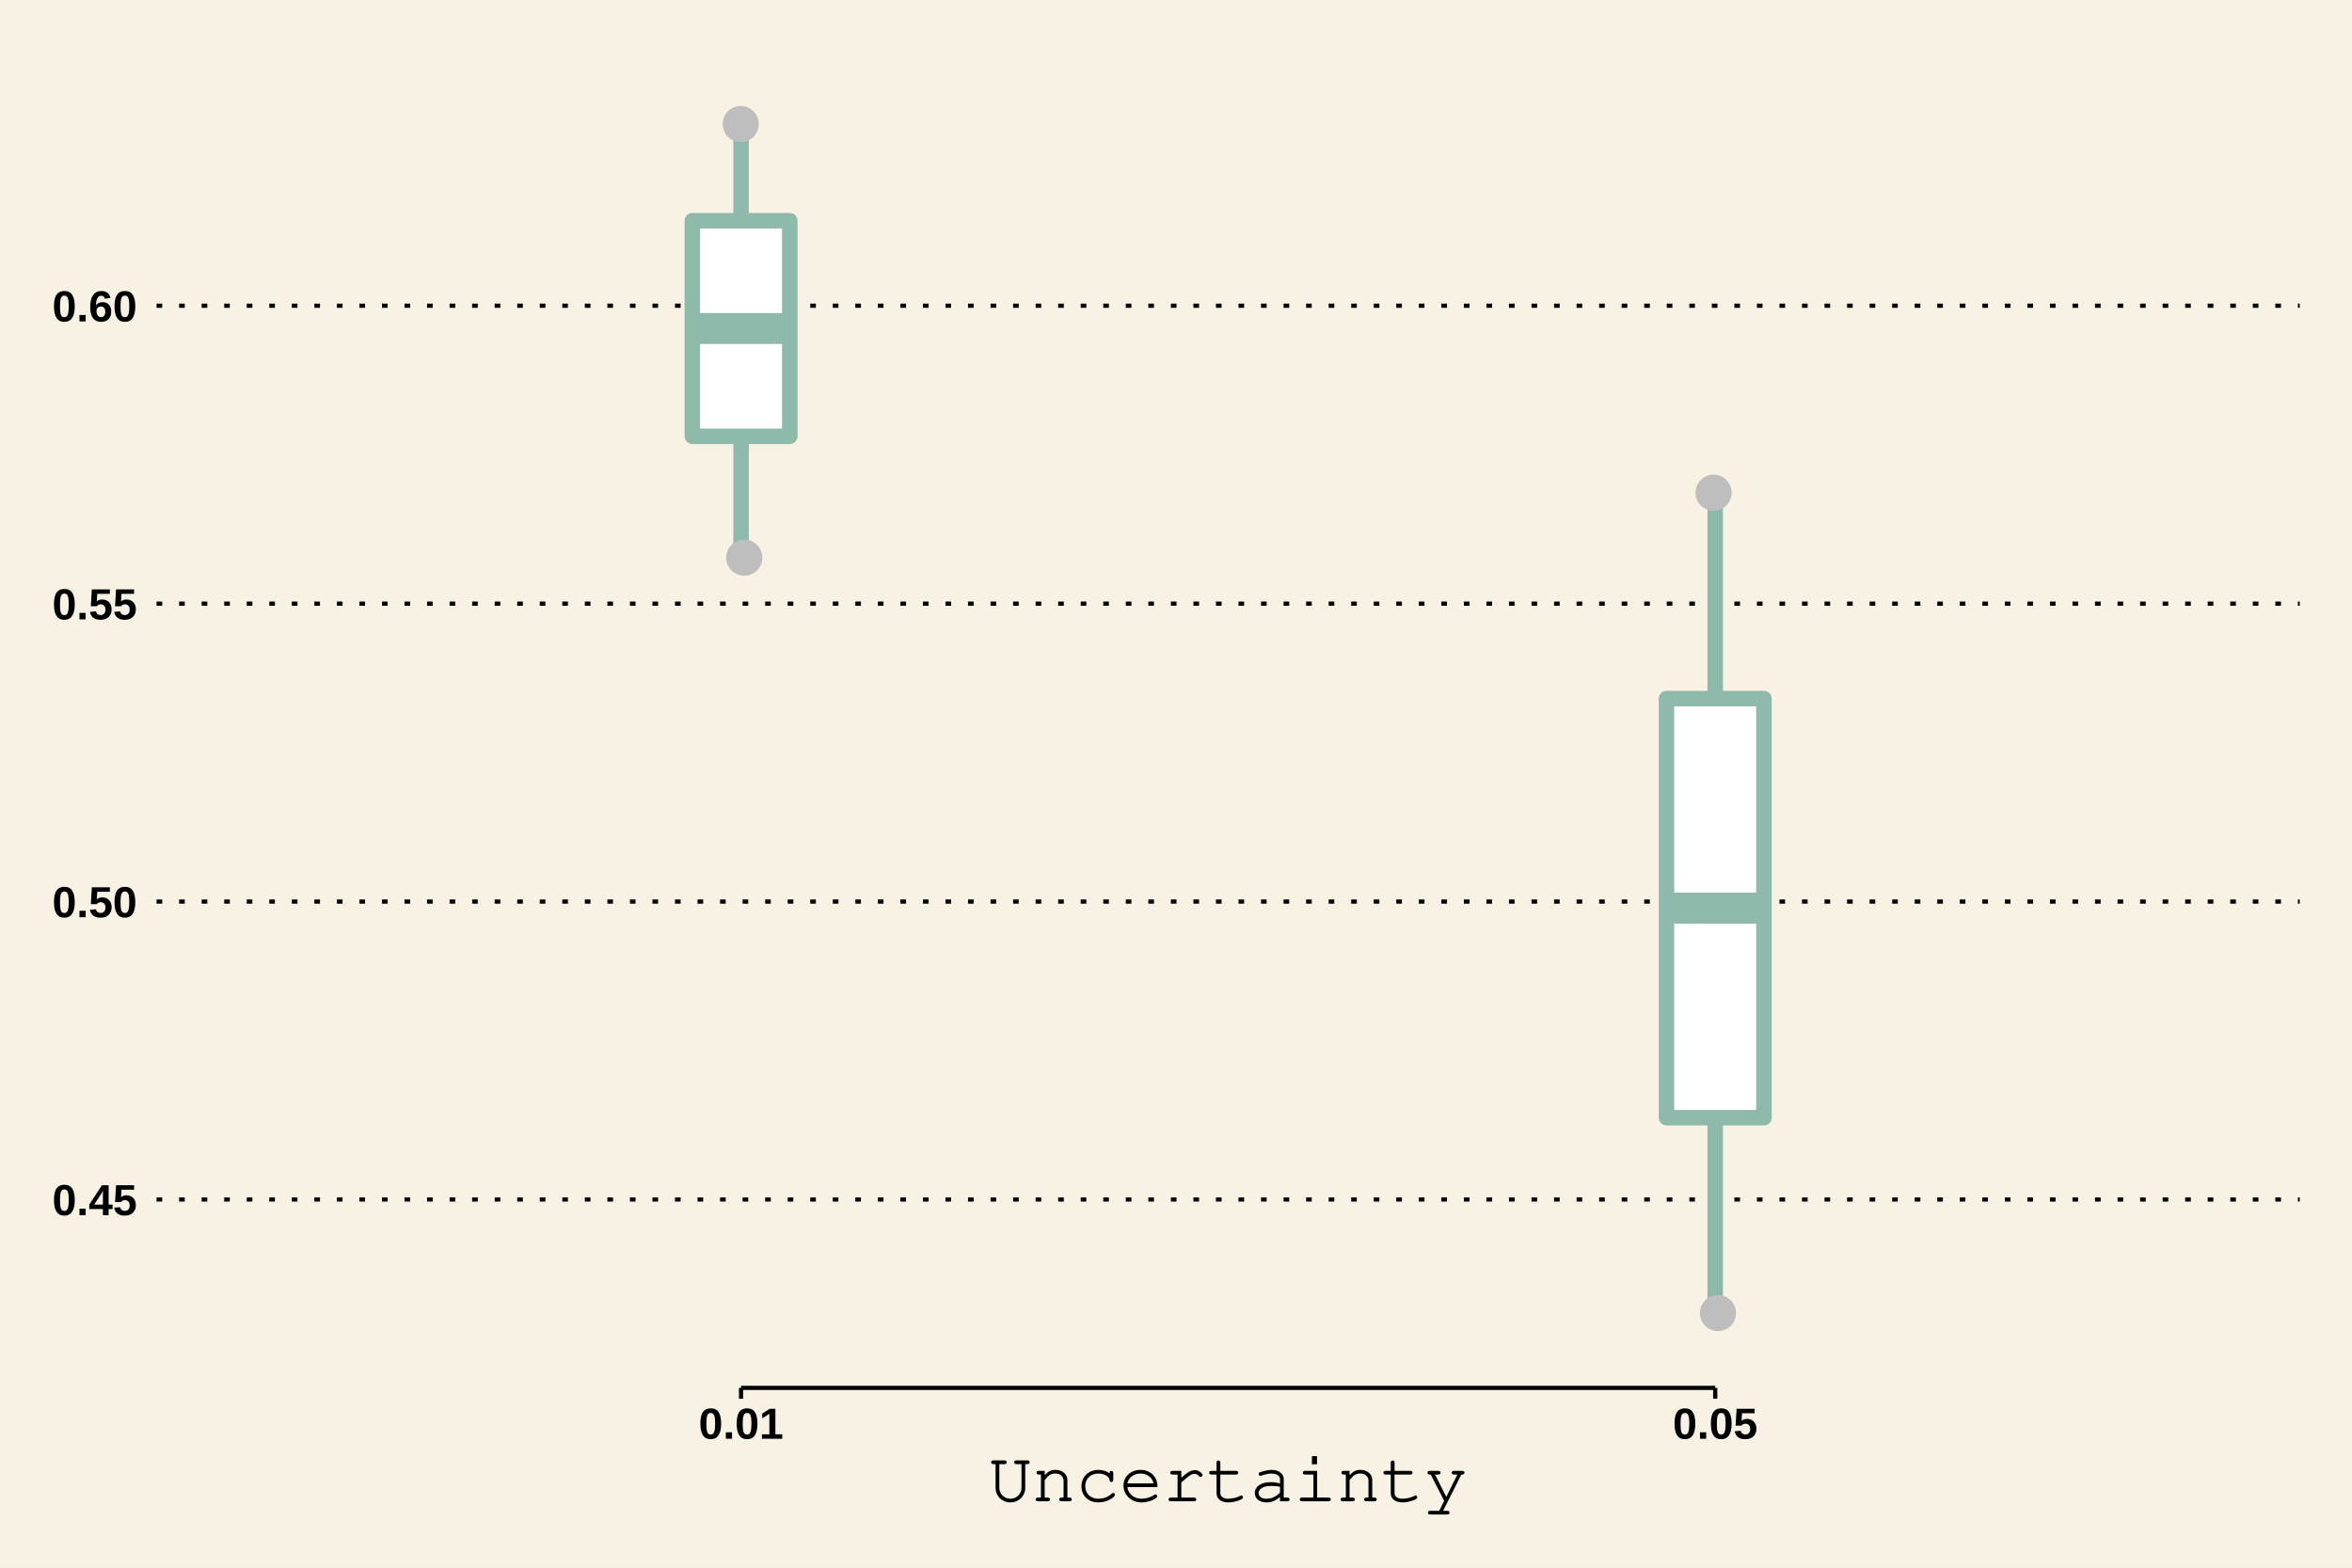
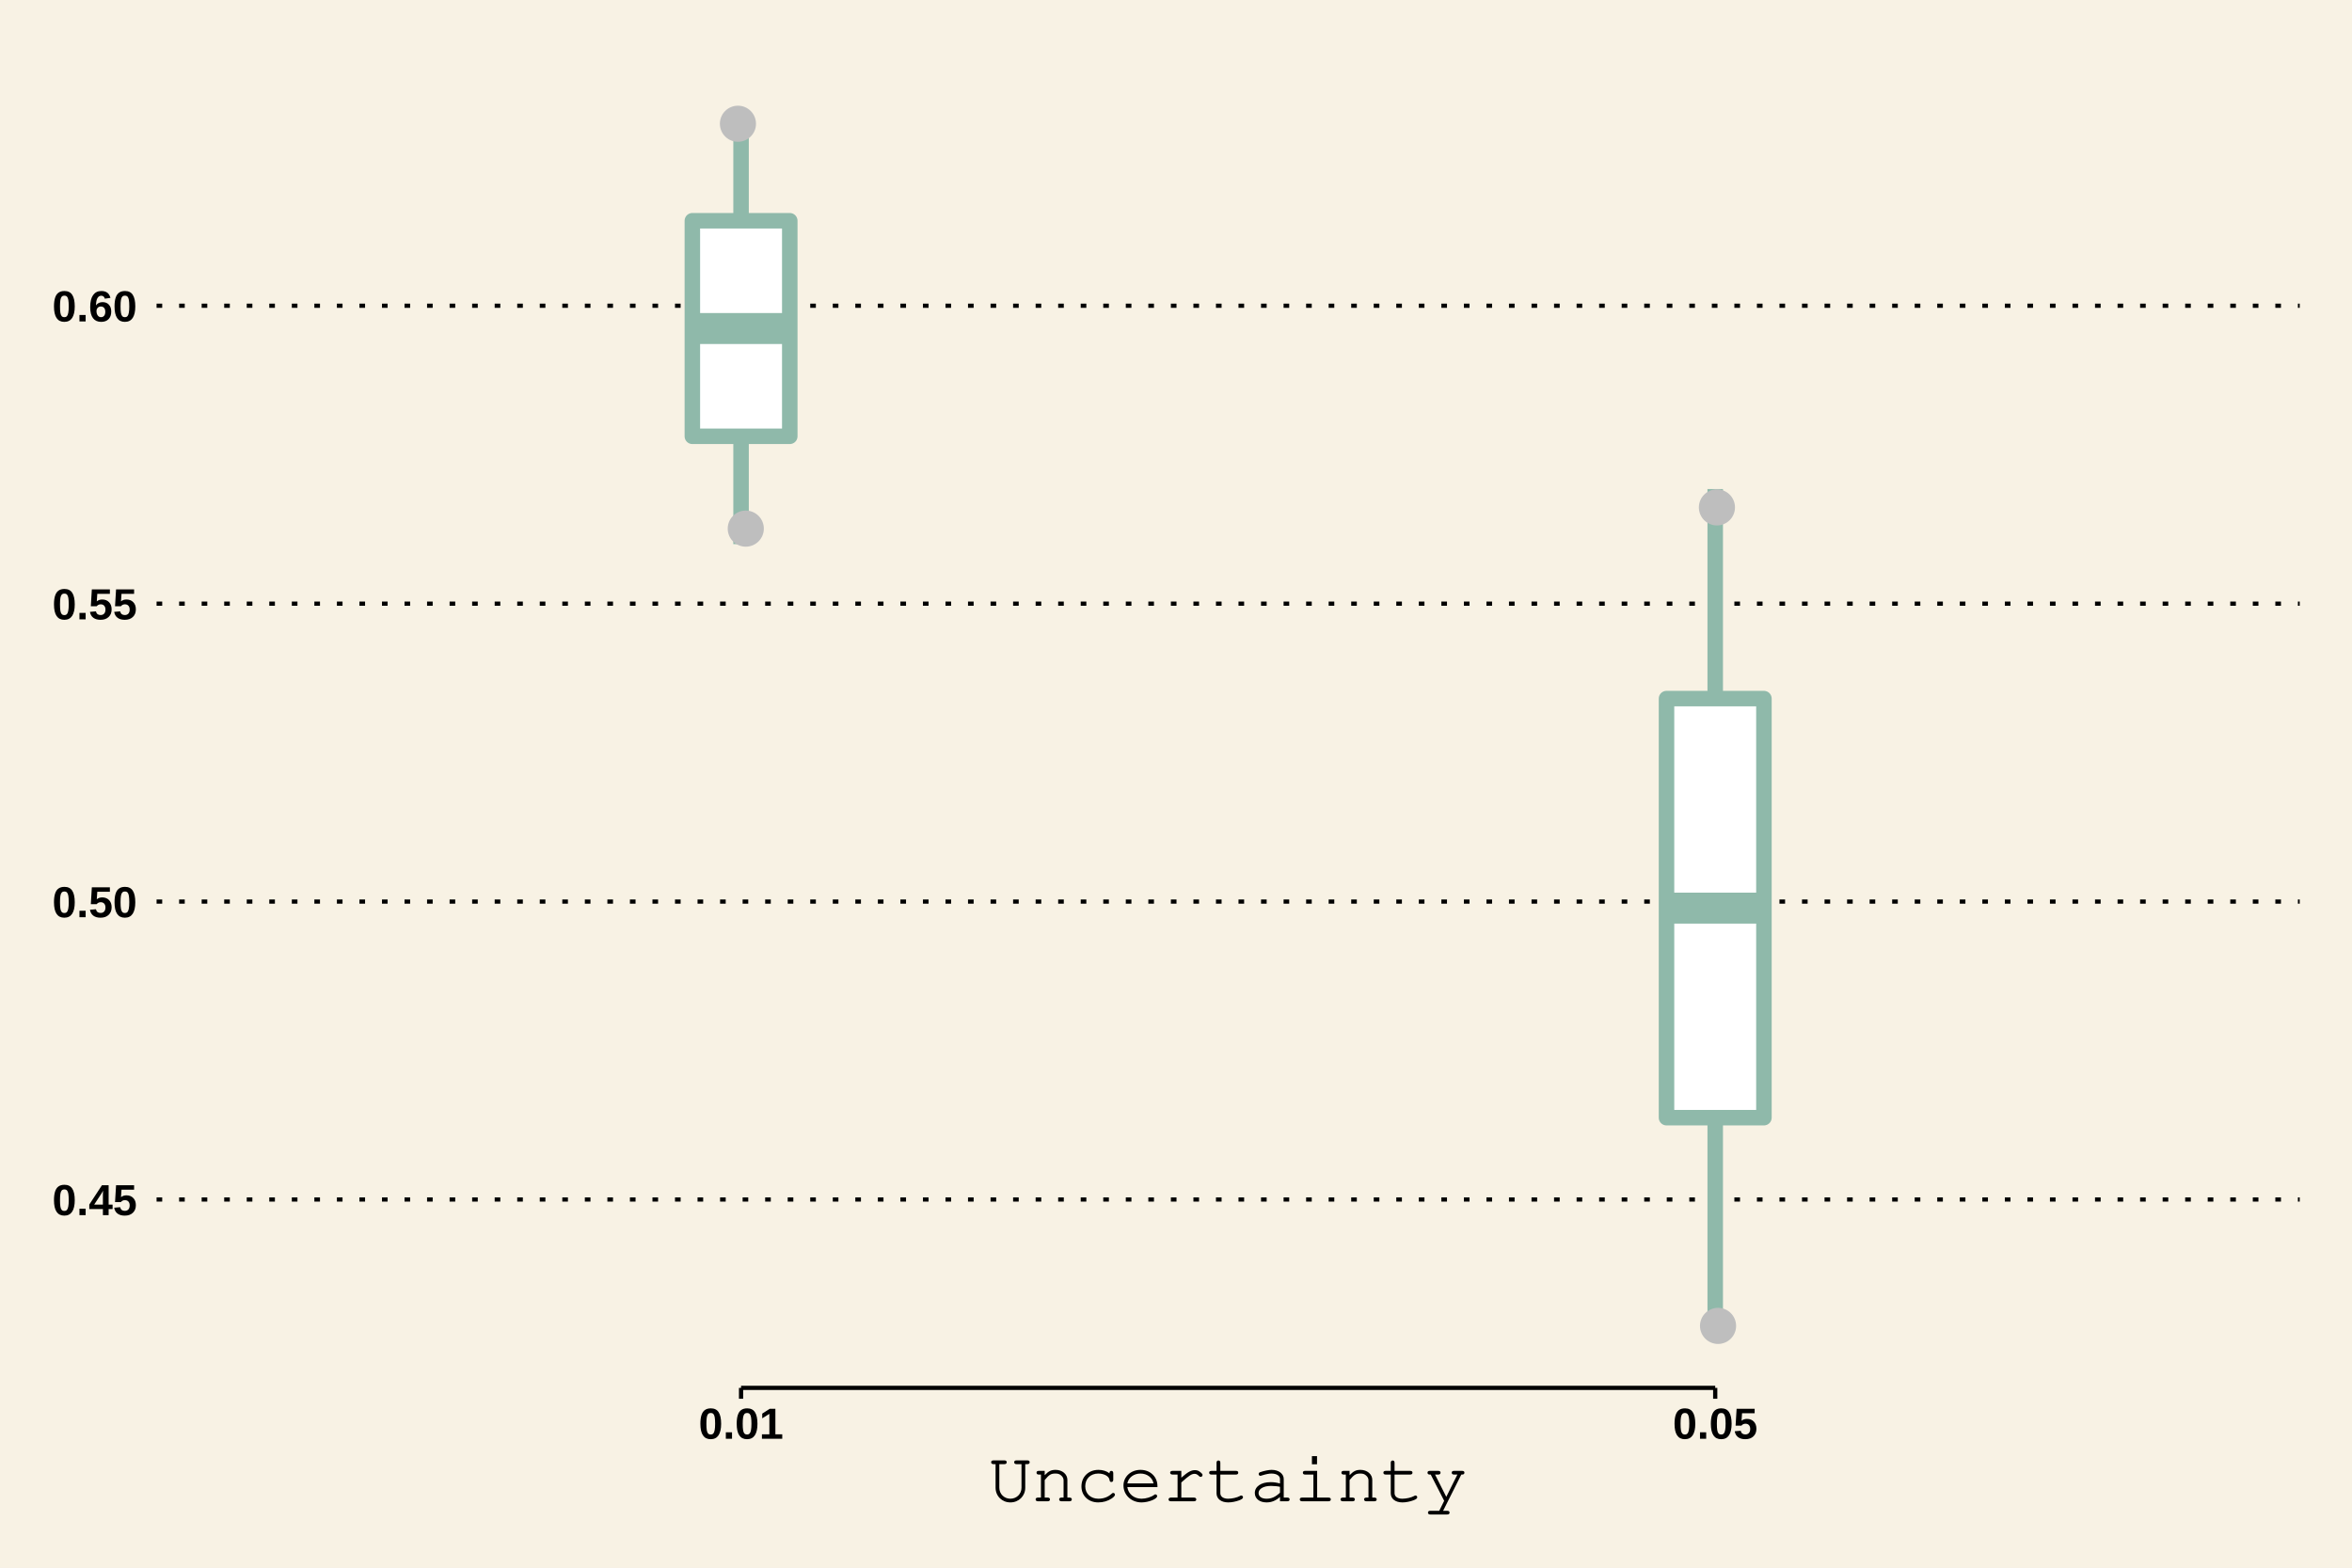
<svg xmlns="http://www.w3.org/2000/svg" class="svglite" width="648.00pt" height="432.00pt" viewBox="0 0 648.00 432.00">
  <defs>
    <style type="text/css">
    .svglite line, .svglite polyline, .svglite polygon, .svglite path, .svglite rect, .svglite circle {
      fill: none;
      stroke: #000000;
      stroke-linecap: round;
      stroke-linejoin: round;
      stroke-miterlimit: 10.00;
    }
  </style>
  </defs>
  <rect width="100%" height="100%" style="stroke: none; fill: #F8F2E4;" />
  <defs>
    <clipPath id="cpMC4wMHw2NDguMDB8MC4wMHw0MzIuMDA=">
      <rect x="0.00" y="0.00" width="648.00" height="432.00" />
    </clipPath>
  </defs>
  <g clip-path="url(#cpMC4wMHw2NDguMDB8MC4wMHw0MzIuMDA=)">
    <rect x="-0" y="0" width="648.00" height="432.00" style="stroke-width: 1.16; stroke: none; fill: #F8F2E4;" />
  </g>
  <defs>
    <clipPath id="cpNDMuMTR8NjMzLjYwfDE0LjQwfDM4Mi40NQ==">
      <rect x="43.14" y="14.40" width="590.46" height="368.05" />
    </clipPath>
  </defs>
  <g clip-path="url(#cpNDMuMTR8NjMzLjYwfDE0LjQwfDM4Mi40NQ==)">
    <rect x="43.14" y="14.40" width="590.46" height="368.05" style="stroke-width: 1.16; stroke: none; fill: #F8F2E4;" />
    <polyline points="43.14,330.54 633.60,330.54 " style="stroke-width: 1.16; stroke-dasharray: 1.55,4.66; stroke-linecap: butt;" />
    <polyline points="43.14,248.44 633.60,248.44 " style="stroke-width: 1.16; stroke-dasharray: 1.55,4.66; stroke-linecap: butt;" />
    <polyline points="43.14,166.35 633.60,166.35 " style="stroke-width: 1.16; stroke-dasharray: 1.55,4.66; stroke-linecap: butt;" />
    <polyline points="43.14,84.25 633.60,84.25 " style="stroke-width: 1.16; stroke-dasharray: 1.55,4.66; stroke-linecap: butt;" />
    <line x1="204.17" y1="60.83" x2="204.17" y2="31.13" style="stroke-width: 4.27; stroke: #8FB9AA; stroke-linecap: butt;" />
    <line x1="204.17" y1="120.23" x2="204.17" y2="149.93" style="stroke-width: 4.27; stroke: #8FB9AA; stroke-linecap: butt;" />
    <polygon points="190.75,60.83 190.75,120.23 217.59,120.23 217.59,60.83 190.75,60.83 " style="stroke-width: 4.27; stroke: #8FB9AA; fill: #FFFFFF;" />
    <line x1="190.75" y1="90.53" x2="217.59" y2="90.53" style="stroke-width: 8.54; stroke: #8FB9AA; stroke-linecap: butt;" />
    <line x1="472.56" y1="192.51" x2="472.56" y2="134.77" style="stroke-width: 4.27; stroke: #8FB9AA; stroke-linecap: butt;" />
    <line x1="472.56" y1="307.99" x2="472.56" y2="365.72" style="stroke-width: 4.27; stroke: #8FB9AA; stroke-linecap: butt;" />
    <polygon points="459.14,192.51 459.14,307.99 485.98,307.99 485.98,192.51 459.14,192.51 " style="stroke-width: 4.27; stroke: #8FB9AA; fill: #FFFFFF;" />
    <line x1="459.14" y1="250.25" x2="485.98" y2="250.25" style="stroke-width: 8.54; stroke: #8FB9AA; stroke-linecap: butt;" />
-     <circle cx="205.05" cy="153.67" r="4.62" style="stroke-width: 0.71; stroke: #BEBEBE; fill: #BEBEBE;" />
-     <circle cx="204.07" cy="34.18" r="4.62" style="stroke-width: 0.71; stroke: #BEBEBE; fill: #BEBEBE;" />
-     <circle cx="472.11" cy="135.77" r="4.62" style="stroke-width: 0.71; stroke: #BEBEBE; fill: #BEBEBE;" />
-     <circle cx="473.32" cy="361.83" r="4.62" style="stroke-width: 0.71; stroke: #BEBEBE; fill: #BEBEBE;" />
+     <circle cx="205.47" cy="145.67" r="4.62" style="stroke-width: 0.71; stroke: #BEBEBE; fill: #BEBEBE;" />
+     <circle cx="203.31" cy="34.10" r="4.62" style="stroke-width: 0.71; stroke: #BEBEBE; fill: #BEBEBE;" />
+     <circle cx="473.03" cy="139.82" r="4.62" style="stroke-width: 0.71; stroke: #BEBEBE; fill: #BEBEBE;" />
+     <circle cx="473.34" cy="365.37" r="4.62" style="stroke-width: 0.71; stroke: #BEBEBE; fill: #BEBEBE;" />
    <rect x="43.14" y="14.40" width="590.46" height="368.05" style="stroke-width: 1.16; stroke: none;" />
  </g>
  <g clip-path="url(#cpMC4wMHw2NDguMDB8MC4wMHw0MzIuMDA=)">
    <text x="37.76" y="334.86" text-anchor="end" style="font-size: 12.00px; font-weight: bold; font-family: Arial;" textLength="23.36px" lengthAdjust="spacingAndGlyphs">0.45</text>
    <text x="37.76" y="252.76" text-anchor="end" style="font-size: 12.00px; font-weight: bold; font-family: Arial;" textLength="23.36px" lengthAdjust="spacingAndGlyphs">0.50</text>
    <text x="37.76" y="170.67" text-anchor="end" style="font-size: 12.00px; font-weight: bold; font-family: Arial;" textLength="23.36px" lengthAdjust="spacingAndGlyphs">0.55</text>
    <text x="37.76" y="88.57" text-anchor="end" style="font-size: 12.00px; font-weight: bold; font-family: Arial;" textLength="23.36px" lengthAdjust="spacingAndGlyphs">0.60</text>
    <polyline points="204.17,382.45 472.56,382.45 " style="stroke-width: 1.16; stroke-linecap: butt;" />
    <polyline points="204.17,385.44 204.17,382.45 " style="stroke-width: 1.16; stroke-linecap: butt;" />
    <polyline points="472.56,385.44 472.56,382.45 " style="stroke-width: 1.16; stroke-linecap: butt;" />
    <text x="204.17" y="396.47" text-anchor="middle" style="font-size: 12.00px; font-weight: bold; font-family: Arial;" textLength="23.36px" lengthAdjust="spacingAndGlyphs">0.01</text>
    <text x="472.56" y="396.47" text-anchor="middle" style="font-size: 12.00px; font-weight: bold; font-family: Arial;" textLength="23.36px" lengthAdjust="spacingAndGlyphs">0.05</text>
    <text x="338.37" y="413.70" text-anchor="middle" style="font-size: 20.00px; font-weight: 0; font-family: Courier;" textLength="132.03px" lengthAdjust="spacingAndGlyphs">Uncertainty</text>
  </g>
</svg>
